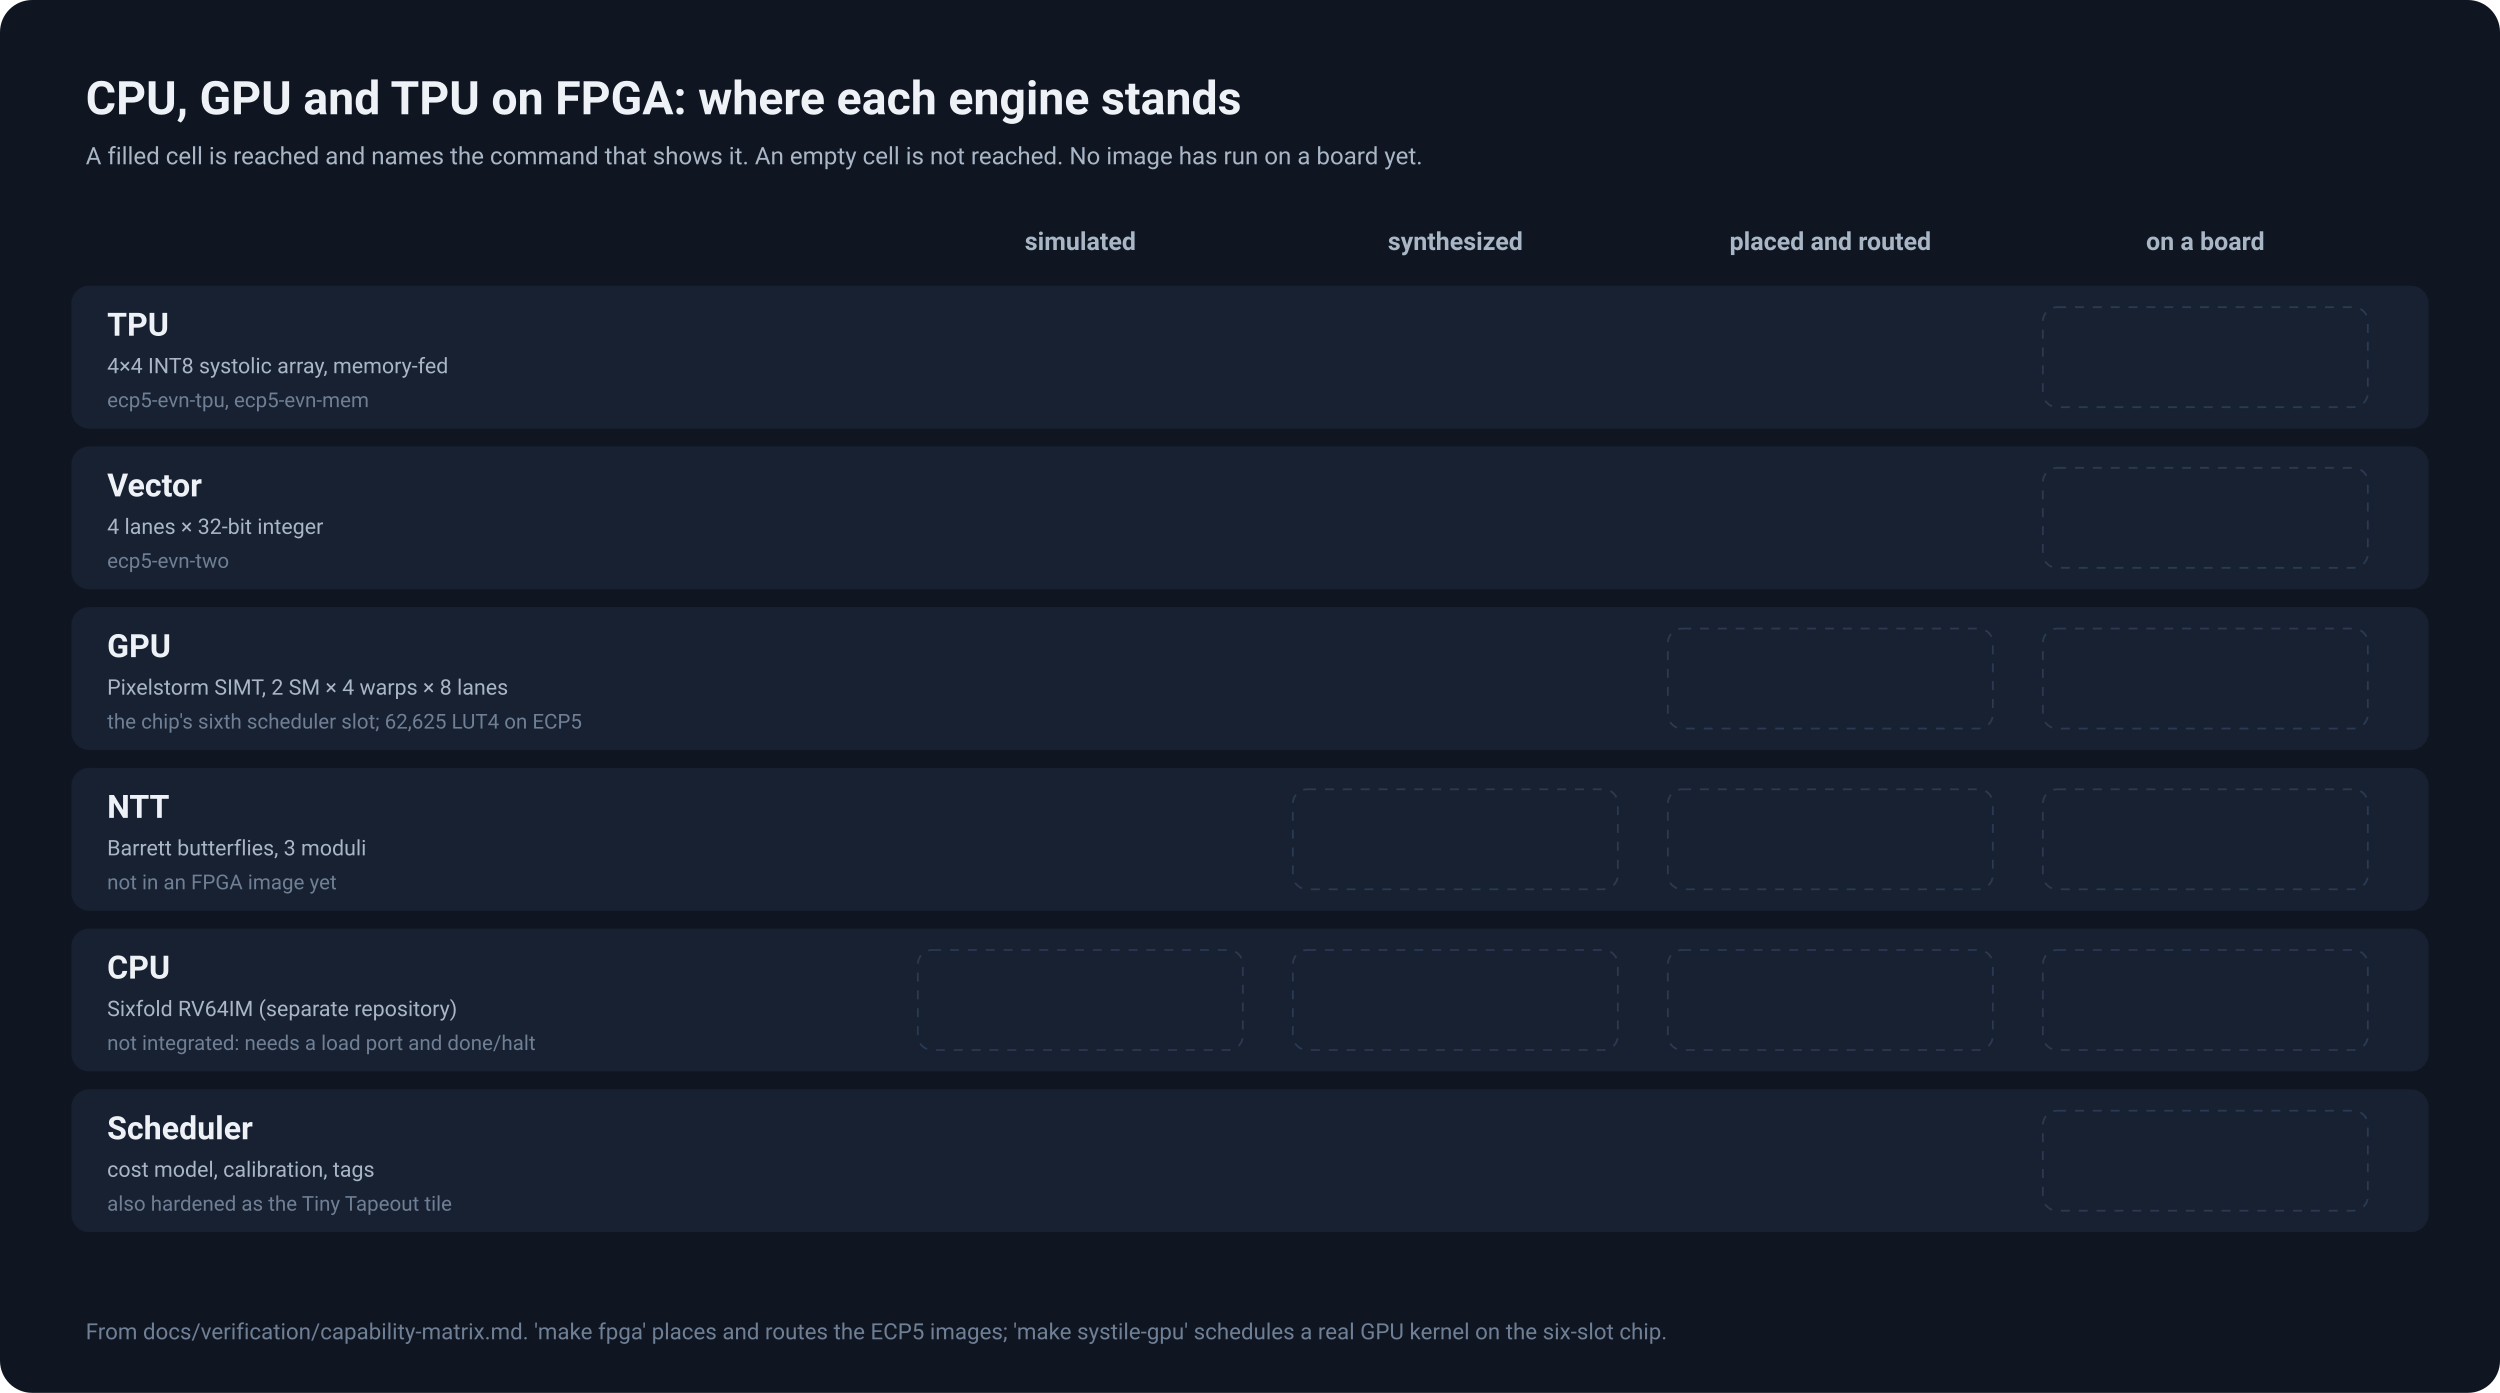
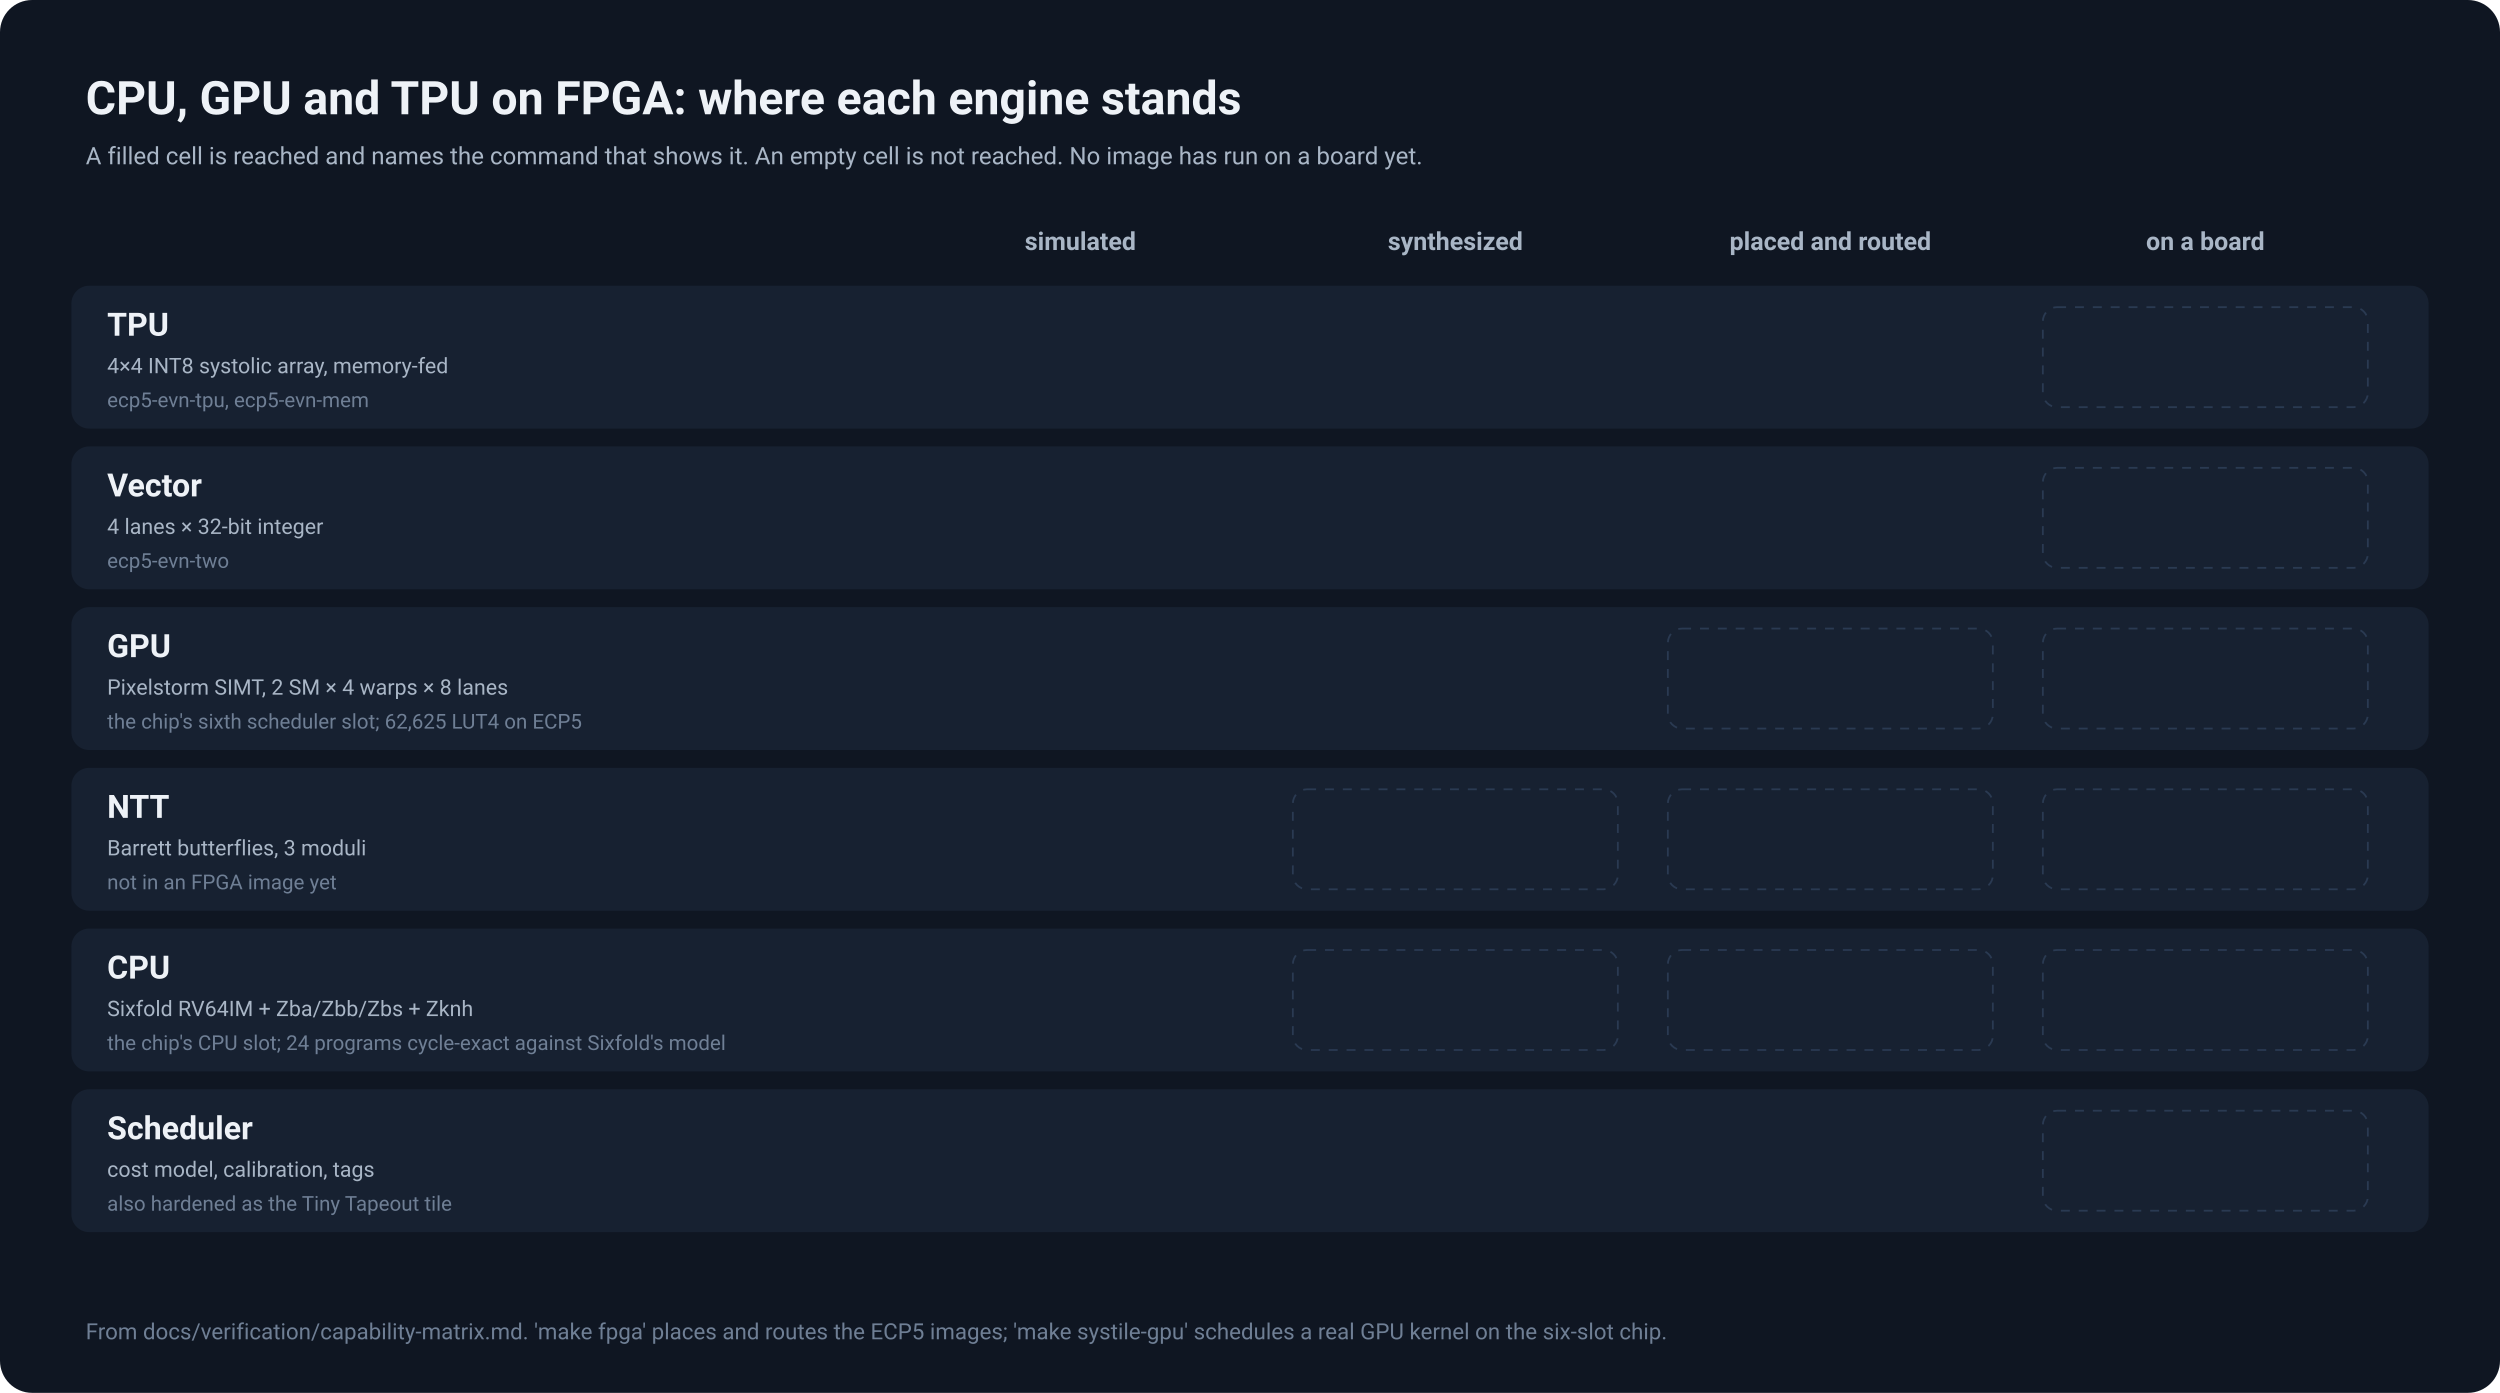
<svg xmlns="http://www.w3.org/2000/svg" viewBox="0 0 1400 780" width="1400" height="780" role="img" aria-labelledby="t d">
  <style>
  @keyframes hy-pulse { 0%,100% { opacity:.35 } 50% { opacity:1 } }
  @keyframes hy-flow  { from { stroke-dashoffset: 48 } to { stroke-dashoffset: 0 } }
  @keyframes hy-in    { from { opacity:0; transform:translateY(6px) } to { opacity:1; transform:none } }
  .pulse { animation: hy-pulse 2.4s ease-in-out infinite; }
  .flow  { stroke-dasharray: 6 18; animation: hy-flow 1.2s linear infinite; }
  .rise  { opacity:0; animation: hy-in .6s ease-out forwards; }
  @media (prefers-reduced-motion: reduce) {
    .pulse, .flow, .rise { animation: none !important; opacity: 1 !important; transform: none !important; }
  }
</style>
  <rect width="1400" height="780" rx="18" fill="#0f1622" />
  <text x="48.0" y="64.0" text-anchor="start" style="font-family:ui-sans-serif,system-ui,-apple-system,'Segoe UI',Roboto,sans-serif;font-size:26px;font-weight:750" fill="#eef2f7">CPU, GPU and TPU on FPGA: where each engine stands</text>
  <text x="48.0" y="92.0" text-anchor="start" style="font-family:ui-sans-serif,system-ui,-apple-system,'Segoe UI',Roboto,sans-serif;font-size:13.5px;font-weight:400" fill="#a9b6c6">A filled cell is reached and names the command that shows it. An empty cell is not reached. No image has run on a board yet.</text>
  <text x="605.0" y="140.0" text-anchor="middle" style="font-family:ui-sans-serif,system-ui,-apple-system,'Segoe UI',Roboto,sans-serif;font-size:14px;font-weight:700" fill="#a9b6c6">simulated</text>
  <text x="815.0" y="140.0" text-anchor="middle" style="font-family:ui-sans-serif,system-ui,-apple-system,'Segoe UI',Roboto,sans-serif;font-size:14px;font-weight:700" fill="#a9b6c6">synthesized</text>
  <text x="1025.0" y="140.0" text-anchor="middle" style="font-family:ui-sans-serif,system-ui,-apple-system,'Segoe UI',Roboto,sans-serif;font-size:14px;font-weight:700" fill="#a9b6c6">placed and routed</text>
  <text x="1235.0" y="140.0" text-anchor="middle" style="font-family:ui-sans-serif,system-ui,-apple-system,'Segoe UI',Roboto,sans-serif;font-size:14px;font-weight:700" fill="#a9b6c6">on a board</text>
  <rect x="40" y="160" width="1320" height="80" rx="10" fill="#172131" />
  <text x="60.0" y="188.0" text-anchor="start" style="font-family:ui-sans-serif,system-ui,-apple-system,'Segoe UI',Roboto,sans-serif;font-size:18px;font-weight:750" fill="#eef2f7">TPU</text>
  <text x="60.0" y="209.0" text-anchor="start" style="font-family:ui-sans-serif,system-ui,-apple-system,'Segoe UI',Roboto,sans-serif;font-size:12px;font-weight:400" fill="#a9b6c6">4×4 INT8 systolic array, memory-fed</text>
  <text x="60.0" y="228.0" text-anchor="start" style="font-family:ui-sans-serif,system-ui,-apple-system,'Segoe UI',Roboto,sans-serif;font-size:11.5px;font-weight:400" fill="#6f7f95">ecp5-evn-tpu, ecp5-evn-mem</text>
  <g class="rise" style="animation-delay:0.00s">
    <rect x="514" y="172" width="182" height="56" rx="8" fill="#3dbb8a" fill-opacity=".22" stroke="#3dbb8a" />
    <text x="605.0" y="200.0" text-anchor="middle" style="font-family:ui-monospace,SFMono-Regular,Menlo,Consolas,monospace;font-size:12.5px;font-weight:600" fill="#eef2f7">make dma</text>
  </g>
  <g class="rise" style="animation-delay:0.08s">
    <rect x="724" y="172" width="182" height="56" rx="8" fill="#5b9cf5" fill-opacity=".22" stroke="#5b9cf5" />
    <text x="815.0" y="200.0" text-anchor="middle" style="font-family:ui-monospace,SFMono-Regular,Menlo,Consolas,monospace;font-size:12.5px;font-weight:600" fill="#eef2f7">make fpga</text>
  </g>
  <g class="rise" style="animation-delay:0.16s">
    <rect x="934" y="172" width="182" height="56" rx="8" fill="#d6a93c" fill-opacity=".22" stroke="#d6a93c" />
    <text x="1025.0" y="200.0" text-anchor="middle" style="font-family:ui-monospace,SFMono-Regular,Menlo,Consolas,monospace;font-size:12.5px;font-weight:600" fill="#eef2f7">make fpga</text>
  </g>
  <rect x="1144" y="172" width="182" height="56" rx="8" fill="none" stroke="#2a3a52" stroke-dasharray="5 5" />
  <rect x="40" y="250" width="1320" height="80" rx="10" fill="#172131" />
  <text x="60.0" y="278.0" text-anchor="start" style="font-family:ui-sans-serif,system-ui,-apple-system,'Segoe UI',Roboto,sans-serif;font-size:18px;font-weight:750" fill="#eef2f7">Vector</text>
  <text x="60.0" y="299.0" text-anchor="start" style="font-family:ui-sans-serif,system-ui,-apple-system,'Segoe UI',Roboto,sans-serif;font-size:12px;font-weight:400" fill="#a9b6c6">4 lanes × 32-bit integer</text>
  <text x="60.0" y="318.0" text-anchor="start" style="font-family:ui-sans-serif,system-ui,-apple-system,'Segoe UI',Roboto,sans-serif;font-size:11.5px;font-weight:400" fill="#6f7f95">ecp5-evn-two</text>
  <g class="rise" style="animation-delay:0.32s">
    <rect x="514" y="262" width="182" height="56" rx="8" fill="#3dbb8a" fill-opacity=".22" stroke="#3dbb8a" />
    <text x="605.0" y="290.0" text-anchor="middle" style="font-family:ui-monospace,SFMono-Regular,Menlo,Consolas,monospace;font-size:12.5px;font-weight:600" fill="#eef2f7">make dma-simd</text>
  </g>
  <g class="rise" style="animation-delay:0.40s">
    <rect x="724" y="262" width="182" height="56" rx="8" fill="#5b9cf5" fill-opacity=".22" stroke="#5b9cf5" />
    <text x="815.0" y="290.0" text-anchor="middle" style="font-family:ui-monospace,SFMono-Regular,Menlo,Consolas,monospace;font-size:12.5px;font-weight:600" fill="#eef2f7">make fpga</text>
  </g>
  <g class="rise" style="animation-delay:0.48s">
    <rect x="934" y="262" width="182" height="56" rx="8" fill="#d6a93c" fill-opacity=".22" stroke="#d6a93c" />
    <text x="1025.0" y="290.0" text-anchor="middle" style="font-family:ui-monospace,SFMono-Regular,Menlo,Consolas,monospace;font-size:12.5px;font-weight:600" fill="#eef2f7">make fpga</text>
  </g>
  <rect x="1144" y="262" width="182" height="56" rx="8" fill="none" stroke="#2a3a52" stroke-dasharray="5 5" />
  <rect x="40" y="340" width="1320" height="80" rx="10" fill="#172131" />
  <text x="60.0" y="368.0" text-anchor="start" style="font-family:ui-sans-serif,system-ui,-apple-system,'Segoe UI',Roboto,sans-serif;font-size:18px;font-weight:750" fill="#eef2f7">GPU</text>
  <text x="60.0" y="389.0" text-anchor="start" style="font-family:ui-sans-serif,system-ui,-apple-system,'Segoe UI',Roboto,sans-serif;font-size:12px;font-weight:400" fill="#a9b6c6">Pixelstorm SIMT, 2 SM × 4 warps × 8 lanes</text>
  <text x="60.0" y="408.0" text-anchor="start" style="font-family:ui-sans-serif,system-ui,-apple-system,'Segoe UI',Roboto,sans-serif;font-size:11.5px;font-weight:400" fill="#6f7f95">the chip's sixth scheduler slot; 62,625 LUT4 on ECP5</text>
  <g class="rise" style="animation-delay:0.64s">
    <rect x="514" y="352" width="182" height="56" rx="8" fill="#3dbb8a" fill-opacity=".22" stroke="#3dbb8a" />
    <text x="605.0" y="380.0" text-anchor="middle" style="font-family:ui-monospace,SFMono-Regular,Menlo,Consolas,monospace;font-size:12.5px;font-weight:600" fill="#eef2f7">make systile-gpu</text>
  </g>
  <g class="rise" style="animation-delay:0.72s">
    <rect x="724" y="352" width="182" height="56" rx="8" fill="#5b9cf5" fill-opacity=".22" stroke="#5b9cf5" />
    <text x="815.0" y="380.0" text-anchor="middle" style="font-family:ui-monospace,SFMono-Regular,Menlo,Consolas,monospace;font-size:12.5px;font-weight:600" fill="#eef2f7">make gpu</text>
  </g>
  <rect x="934" y="352" width="182" height="56" rx="8" fill="none" stroke="#2a3a52" stroke-dasharray="5 5" />
  <rect x="1144" y="352" width="182" height="56" rx="8" fill="none" stroke="#2a3a52" stroke-dasharray="5 5" />
  <rect x="40" y="430" width="1320" height="80" rx="10" fill="#172131" />
  <text x="60.0" y="458.0" text-anchor="start" style="font-family:ui-sans-serif,system-ui,-apple-system,'Segoe UI',Roboto,sans-serif;font-size:18px;font-weight:750" fill="#eef2f7">NTT</text>
  <text x="60.0" y="479.0" text-anchor="start" style="font-family:ui-sans-serif,system-ui,-apple-system,'Segoe UI',Roboto,sans-serif;font-size:12px;font-weight:400" fill="#a9b6c6">Barrett butterflies, 3 moduli</text>
  <text x="60.0" y="498.0" text-anchor="start" style="font-family:ui-sans-serif,system-ui,-apple-system,'Segoe UI',Roboto,sans-serif;font-size:11.5px;font-weight:400" fill="#6f7f95">not in an FPGA image yet</text>
  <g class="rise" style="animation-delay:0.96s">
    <rect x="514" y="442" width="182" height="56" rx="8" fill="#3dbb8a" fill-opacity=".22" stroke="#3dbb8a" />
    <text x="605.0" y="470.0" text-anchor="middle" style="font-family:ui-monospace,SFMono-Regular,Menlo,Consolas,monospace;font-size:12.5px;font-weight:600" fill="#eef2f7">make ntt-moduli</text>
  </g>
  <rect x="724" y="442" width="182" height="56" rx="8" fill="none" stroke="#2a3a52" stroke-dasharray="5 5" />
  <rect x="934" y="442" width="182" height="56" rx="8" fill="none" stroke="#2a3a52" stroke-dasharray="5 5" />
  <rect x="1144" y="442" width="182" height="56" rx="8" fill="none" stroke="#2a3a52" stroke-dasharray="5 5" />
  <rect x="40" y="520" width="1320" height="80" rx="10" fill="#172131" />
  <text x="60.0" y="548.0" text-anchor="start" style="font-family:ui-sans-serif,system-ui,-apple-system,'Segoe UI',Roboto,sans-serif;font-size:18px;font-weight:750" fill="#eef2f7">CPU</text>
-   <text x="60.0" y="569.0" text-anchor="start" style="font-family:ui-sans-serif,system-ui,-apple-system,'Segoe UI',Roboto,sans-serif;font-size:12px;font-weight:400" fill="#a9b6c6">Sixfold RV64IM (separate repository)</text>
-   <text x="60.0" y="588.0" text-anchor="start" style="font-family:ui-sans-serif,system-ui,-apple-system,'Segoe UI',Roboto,sans-serif;font-size:11.5px;font-weight:400" fill="#6f7f95">not integrated: needs a load port and done/halt</text>
-   <rect x="514" y="532" width="182" height="56" rx="8" fill="none" stroke="#2a3a52" stroke-dasharray="5 5" />
+   <text x="60.0" y="569.0" text-anchor="start" style="font-family:ui-sans-serif,system-ui,-apple-system,'Segoe UI',Roboto,sans-serif;font-size:12px;font-weight:400" fill="#a9b6c6">Sixfold RV64IM + Zba/Zbb/Zbs + Zknh</text>
+   <text x="60.0" y="588.0" text-anchor="start" style="font-family:ui-sans-serif,system-ui,-apple-system,'Segoe UI',Roboto,sans-serif;font-size:11.5px;font-weight:400" fill="#6f7f95">the chip's CPU slot; 24 programs cycle-exact against Sixfold's model</text>
+   <g class="rise" style="animation-delay:1.28s">
+     <rect x="514" y="532" width="182" height="56" rx="8" fill="#3dbb8a" fill-opacity=".22" stroke="#3dbb8a" />
+     <text x="605.0" y="560.0" text-anchor="middle" style="font-family:ui-monospace,SFMono-Regular,Menlo,Consolas,monospace;font-size:12.5px;font-weight:600" fill="#eef2f7">make systile-cpu</text>
+   </g>
  <rect x="724" y="532" width="182" height="56" rx="8" fill="none" stroke="#2a3a52" stroke-dasharray="5 5" />
  <rect x="934" y="532" width="182" height="56" rx="8" fill="none" stroke="#2a3a52" stroke-dasharray="5 5" />
  <rect x="1144" y="532" width="182" height="56" rx="8" fill="none" stroke="#2a3a52" stroke-dasharray="5 5" />
  <rect x="40" y="610" width="1320" height="80" rx="10" fill="#172131" />
  <text x="60.0" y="638.0" text-anchor="start" style="font-family:ui-sans-serif,system-ui,-apple-system,'Segoe UI',Roboto,sans-serif;font-size:18px;font-weight:750" fill="#eef2f7">Scheduler</text>
  <text x="60.0" y="659.0" text-anchor="start" style="font-family:ui-sans-serif,system-ui,-apple-system,'Segoe UI',Roboto,sans-serif;font-size:12px;font-weight:400" fill="#a9b6c6">cost model, calibration, tags</text>
  <text x="60.0" y="678.0" text-anchor="start" style="font-family:ui-sans-serif,system-ui,-apple-system,'Segoe UI',Roboto,sans-serif;font-size:11.5px;font-weight:400" fill="#6f7f95">also hardened as the Tiny Tapeout tile</text>
  <g class="rise" style="animation-delay:1.60s">
    <rect x="514" y="622" width="182" height="56" rx="8" fill="#3dbb8a" fill-opacity=".22" stroke="#3dbb8a" />
    <text x="605.0" y="650.0" text-anchor="middle" style="font-family:ui-monospace,SFMono-Regular,Menlo,Consolas,monospace;font-size:12.5px;font-weight:600" fill="#eef2f7">make systile</text>
  </g>
  <g class="rise" style="animation-delay:1.68s">
    <rect x="724" y="622" width="182" height="56" rx="8" fill="#5b9cf5" fill-opacity=".22" stroke="#5b9cf5" />
    <text x="815.0" y="650.0" text-anchor="middle" style="font-family:ui-monospace,SFMono-Regular,Menlo,Consolas,monospace;font-size:12.5px;font-weight:600" fill="#eef2f7">make fpga</text>
  </g>
  <g class="rise" style="animation-delay:1.76s">
    <rect x="934" y="622" width="182" height="56" rx="8" fill="#d6a93c" fill-opacity=".22" stroke="#d6a93c" />
    <text x="1025.0" y="650.0" text-anchor="middle" style="font-family:ui-monospace,SFMono-Regular,Menlo,Consolas,monospace;font-size:12.5px;font-weight:600" fill="#eef2f7">make fpga</text>
  </g>
  <rect x="1144" y="622" width="182" height="56" rx="8" fill="none" stroke="#2a3a52" stroke-dasharray="5 5" />
  <text x="48.0" y="750.0" text-anchor="start" style="font-family:ui-sans-serif,system-ui,-apple-system,'Segoe UI',Roboto,sans-serif;font-size:12.5px;font-weight:400" fill="#6f7f95">From docs/verification/capability-matrix.md. 'make fpga' places and routes the ECP5 images; 'make systile-gpu' schedules a real GPU kernel on the six-slot chip.</text>
</svg>
